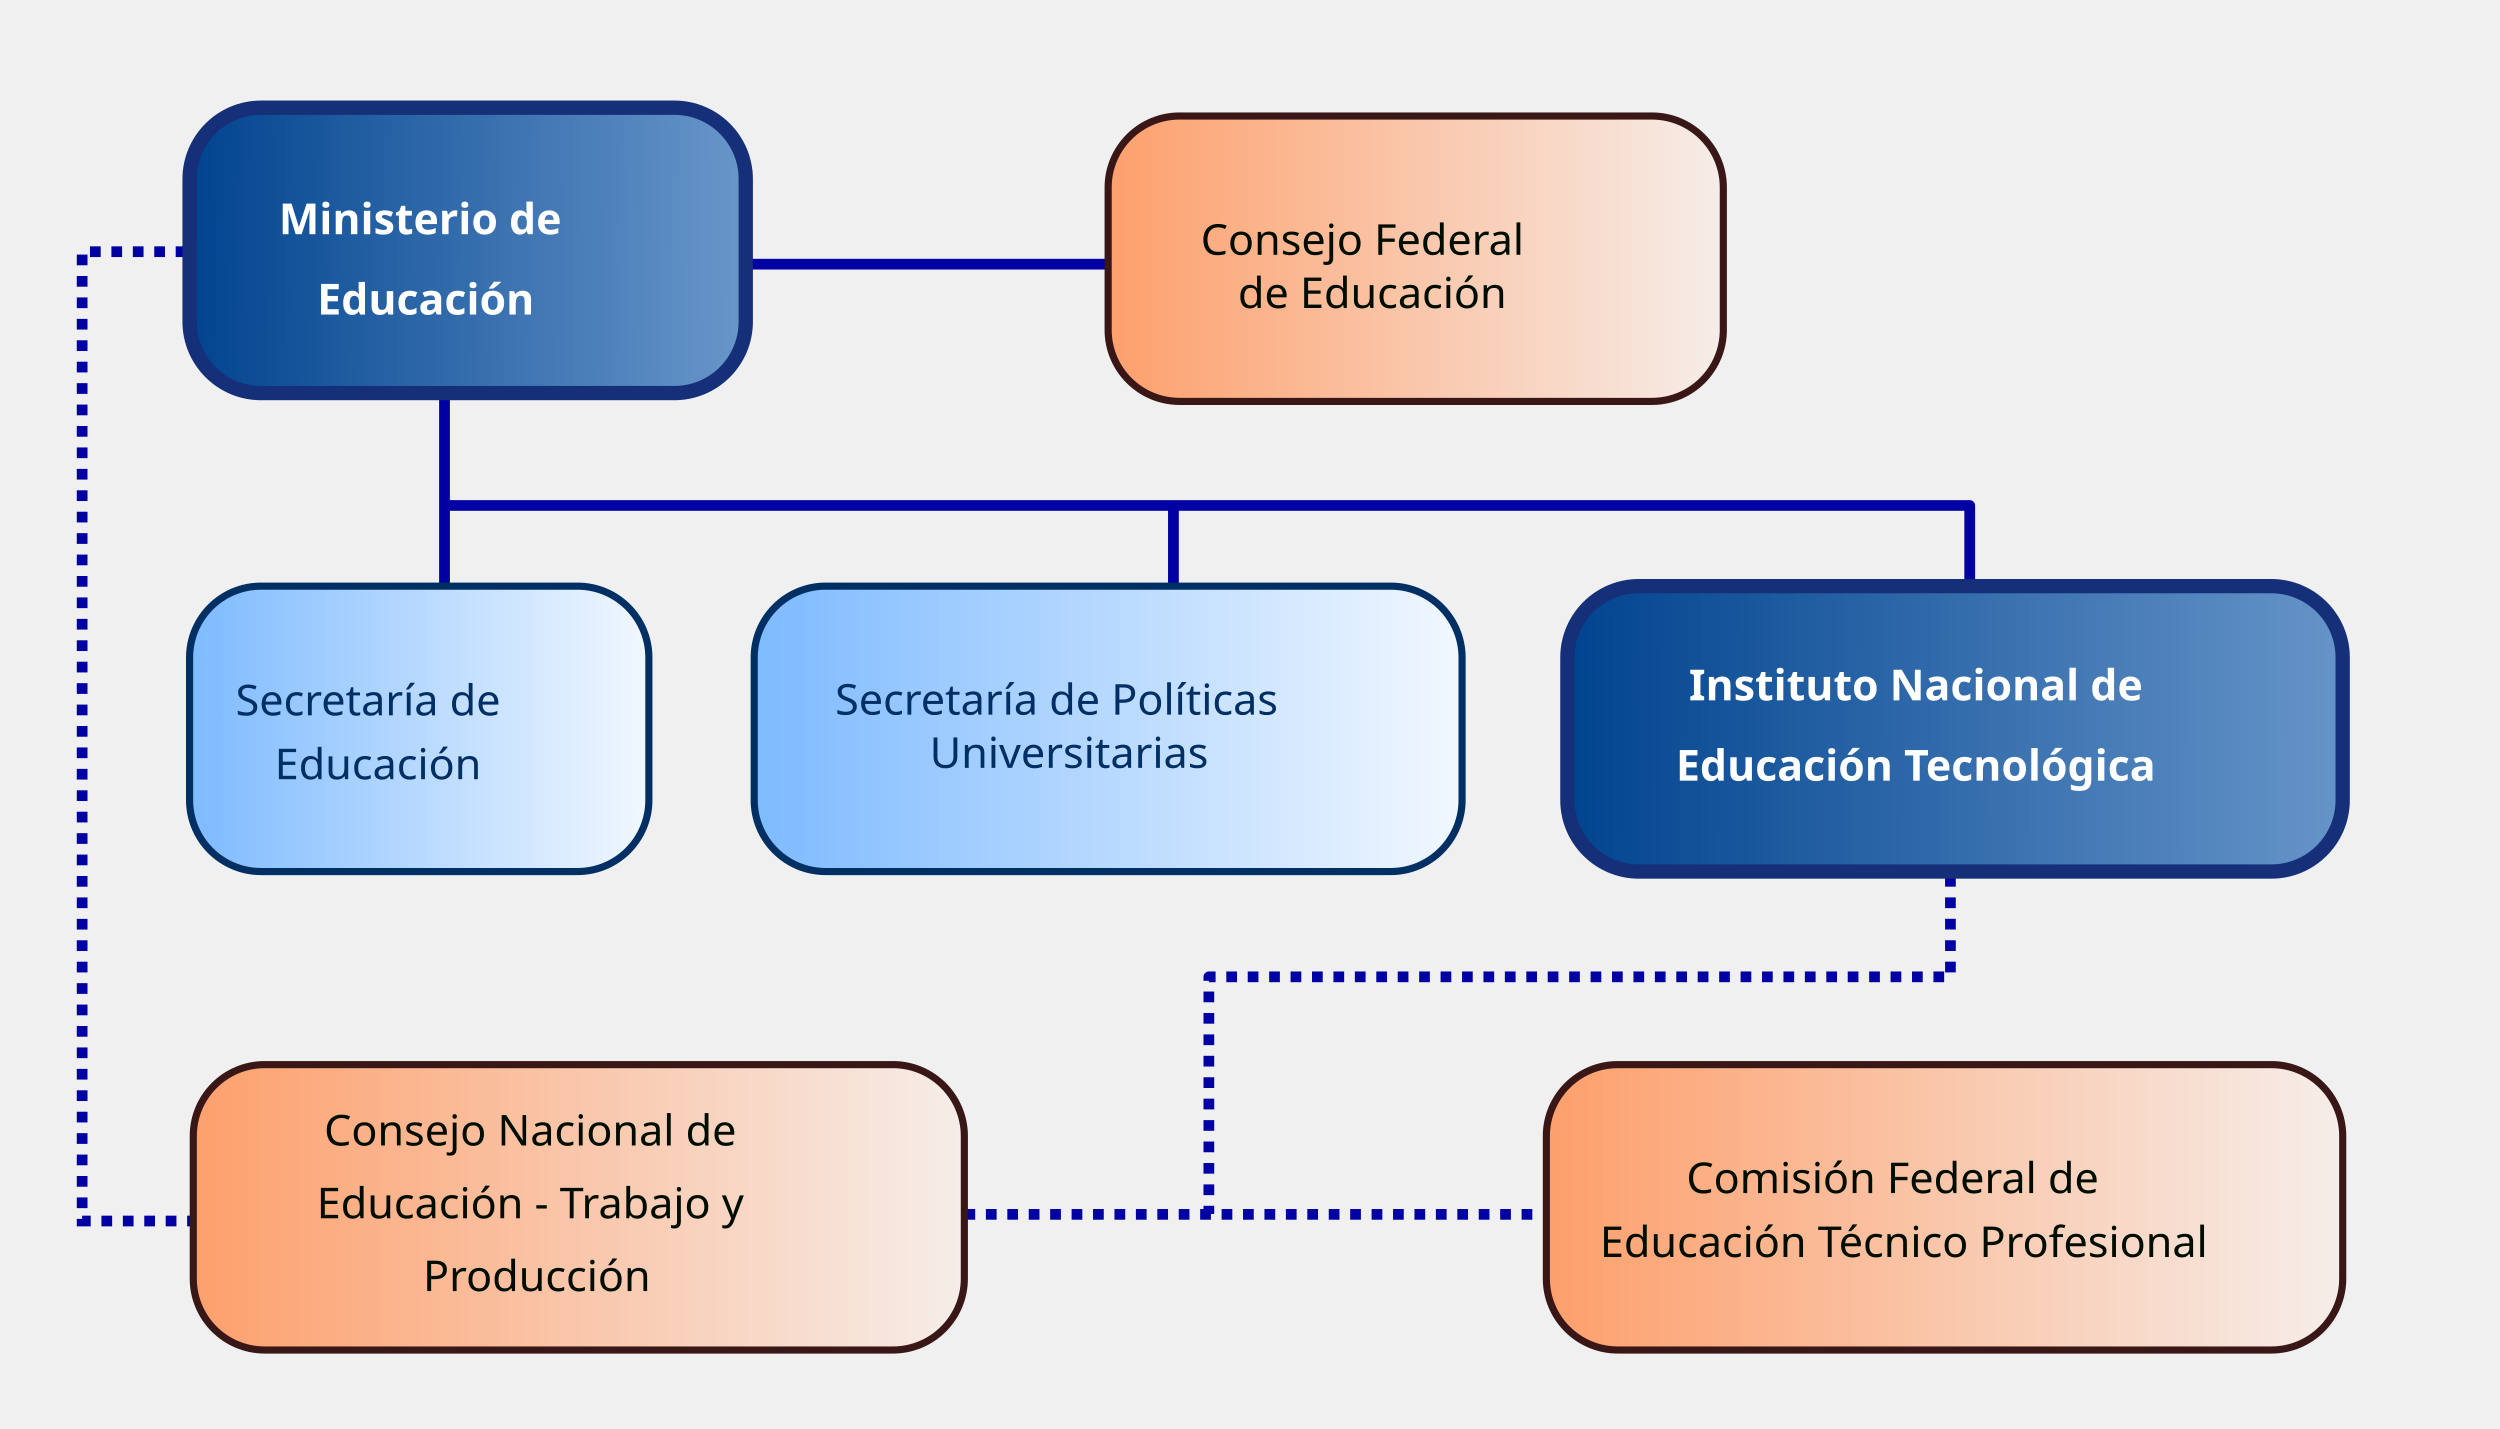
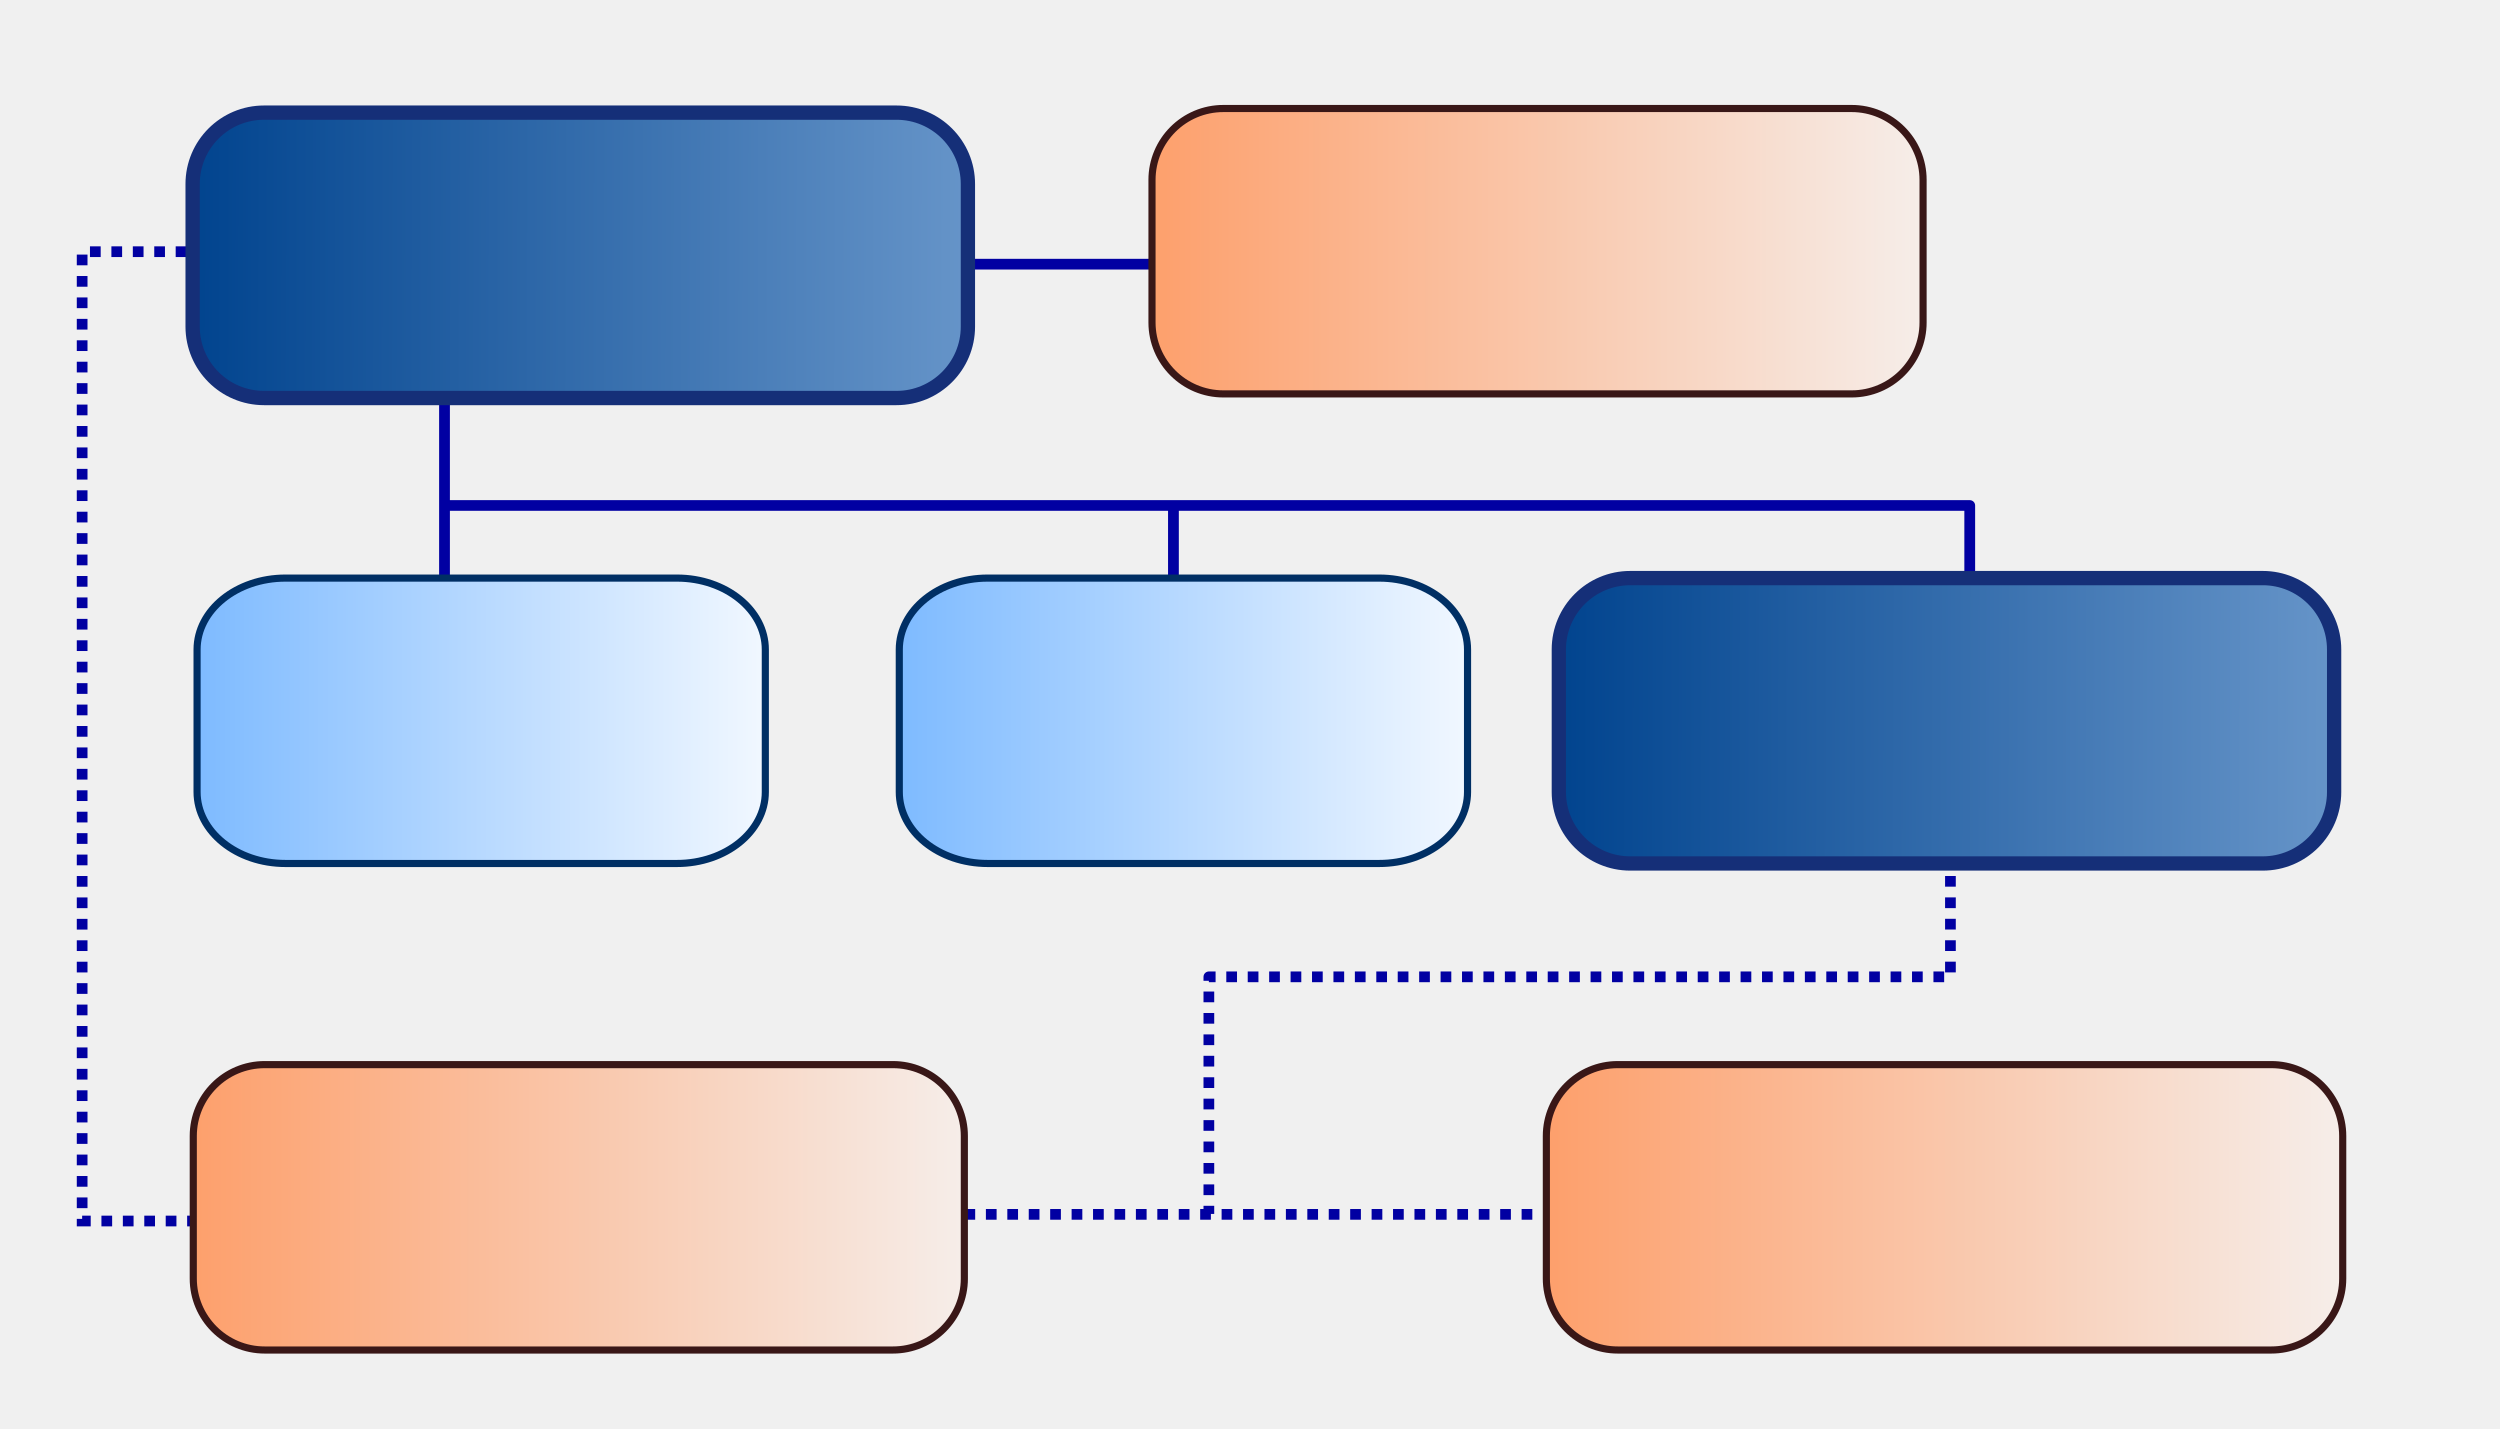
<svg xmlns="http://www.w3.org/2000/svg" xmlns:xlink="http://www.w3.org/1999/xlink" id="svg2" viewBox="0 0 700 400" version="1.2" width="100%" height="100%">
  <defs id="defs4">
    <linearGradient id="linearGradient4011">
      <stop id="stop4013" stop-color="#00438e" offset="0" />
      <stop id="stop4015" stop-color="#aecef2" offset="1" />
    </linearGradient>
    <linearGradient id="linearGradient3600">
      <stop id="stop3602" stop-color="#fd9f6b" offset="0" />
      <stop id="stop3604" stop-color="#f6eeea" offset="1" />
    </linearGradient>
    <linearGradient id="linearGradient3600-0-3">
      <stop id="stop3602-0-1" stop-color="#7dbaff" offset="0" />
      <stop id="stop3604-6-0" stop-color="#f2f8ff" offset="1" />
    </linearGradient>
    <linearGradient id="linearGradient3825" y2="65.926" xlink:href="#linearGradient4011" gradientUnits="userSpaceOnUse" x2="355.33" y1="63.797" x1="94.344" />
    <linearGradient id="linearGradient3833" y2="66.127" xlink:href="#linearGradient3600" gradientUnits="userSpaceOnUse" x2="526.79" y1="66.127" x1="350.54" />
    <linearGradient id="linearGradient3861" y2="331.73" xlink:href="#linearGradient3600" gradientUnits="userSpaceOnUse" x2="314.28" y1="331.73" x1="94.376" />
    <linearGradient id="linearGradient3995" y2="331.73" xlink:href="#linearGradient3600" gradientUnits="userSpaceOnUse" x2="699.21" y1="331.73" x1="474.24" />
    <linearGradient id="linearGradient4021" y2="197.77" xlink:href="#linearGradient3600-0-3" gradientUnits="userSpaceOnUse" x2="452.64" y1="197.77" x1="252.44" />
    <linearGradient id="linearGradient4025" y2="197.77" xlink:href="#linearGradient3600-0-3" gradientUnits="userSpaceOnUse" x2="224.94" y1="197.77" x1="94.344" />
    <linearGradient id="linearGradient4027" y2="198.83" xlink:href="#linearGradient4011" gradientUnits="userSpaceOnUse" x2="853.5" y1="197.77" x1="479.13" />
+     <linearGradient xlink:href="#linearGradient3600-0-3" id="linearGradient3057" gradientUnits="userSpaceOnUse" x1="252.44" y1="197.77" x2="452.64" y2="197.77" />
+     <linearGradient xlink:href="#linearGradient3600" id="linearGradient3065" gradientUnits="userSpaceOnUse" x1="94.376" y1="331.73" x2="314.28" y2="331.73" />
+     <linearGradient xlink:href="#linearGradient3600-0-3" id="linearGradient3101" gradientUnits="userSpaceOnUse" x1="94.344" y1="197.77" x2="224.94" y2="197.77" />
+     <linearGradient xlink:href="#linearGradient3600-0-3" id="linearGradient3108" gradientUnits="userSpaceOnUse" x1="94.344" y1="197.77" x2="224.94" y2="197.77" gradientTransform="matrix(1.237235,0,0,1,-20.52162,-2.257281)" />
+     <linearGradient xlink:href="#linearGradient4011" id="linearGradient3115" gradientUnits="userSpaceOnUse" x1="479.13" y1="197.77" x2="853.5" y2="198.83" gradientTransform="translate(-2.396972,-2.257281)" />
+     <linearGradient xlink:href="#linearGradient3600" id="linearGradient3122" gradientUnits="userSpaceOnUse" x1="474.24" y1="331.73" x2="699.21" y2="331.73" />
+     <linearGradient xlink:href="#linearGradient3600-2" id="linearGradient3065-2" gradientUnits="userSpaceOnUse" x1="94.376" y1="331.73" x2="314.28" y2="331.73" />
+     <linearGradient id="linearGradient3600-2">
+       <stop id="stop3602-6" stop-color="#fd9f6b" offset="0" />
+       <stop id="stop3604-9" stop-color="#f6eeea" offset="1" />
+     </linearGradient>
+     <linearGradient gradientTransform="translate(268.442,-267.7077)" y2="331.73" x2="314.28" y1="331.73" x1="94.376" gradientUnits="userSpaceOnUse" id="linearGradient3156" xlink:href="#linearGradient3600-2" />
+     <linearGradient xlink:href="#linearGradient3600-0-3-5" id="linearGradient3108-2" gradientUnits="userSpaceOnUse" x1="94.344" y1="197.77" x2="224.94" y2="197.77" gradientTransform="matrix(1.237235,0,0,1,-22.61897,0)" />
+     <linearGradient id="linearGradient3600-0-3-5">
+       <stop id="stop3602-0-1-2" stop-color="#7dbaff" offset="0" />
+       <stop id="stop3604-6-0-4" stop-color="#f2f8ff" offset="1" />
+     </linearGradient>
+     <linearGradient y2="197.77" x2="224.94" y1="197.77" x1="94.344" gradientTransform="matrix(1.237235,0,0,1,176.0982,-2.257284)" gradientUnits="userSpaceOnUse" id="linearGradient3190" xlink:href="#linearGradient3600-0-3-5" />
+     <linearGradient xlink:href="#linearGradient4011-5" id="linearGradient3115-5" gradientUnits="userSpaceOnUse" x1="479.13" y1="197.77" x2="853.5" y2="198.83" gradientTransform="translate(-2.396972,-2.257281)" />
+     <linearGradient id="linearGradient4011-5">
+       <stop id="stop4013-0" stop-color="#00438e" offset="0" />
+       <stop id="stop4015-7" stop-color="#aecef2" offset="1" />
+     </linearGradient>
+     <linearGradient y2="198.83" x2="853.5" y1="197.77" x1="479.13" gradientTransform="translate(-388.9359,-132.5852)" gradientUnits="userSpaceOnUse" id="linearGradient3226" xlink:href="#linearGradient4011-5" />
+     <linearGradient xlink:href="#linearGradient4011-5" id="linearGradient3261" gradientUnits="userSpaceOnUse" gradientTransform="translate(-384.9359,-132.5852)" x1="479.13" y1="197.77" x2="853.5" y2="198.83" />
  </defs>
-   <g id="layer1" transform="translate(-42.25951,6.311694)">
-     <g id="g4567" transform="translate(20,-20)" stroke="#0100a2" stroke-linecap="butt" stroke-miterlimit="4" fill="none">
-       <path id="path4142" stroke-linejoin="round" style="stroke-dasharray:3, 3;" d="m568.38,228.96,0,58.243-207.64,0,0,66.385" stroke-dashoffset="0" stroke-width="3" />
-       <path id="path4118-9" stroke-linejoin="miter" style="stroke-dasharray:3, 3;" d="m274.31,353.71,200.22,0" stroke-dashoffset="0" stroke-width="3" />
-       <path id="path4118" stroke-linejoin="miter" style="stroke-dasharray:3,3;" d="m92.451,84.163-47.191,0,0,271.41,60.169,0" stroke-dashoffset="0" stroke-width="3" />
-       <path id="path4114" stroke-linejoin="miter" style="stroke-dasharray:none;" d="m222.23,87.657,123.88,0" stroke-width="3" />
-       <g id="g4109" stroke-linejoin="round" style="stroke-dasharray:none;" transform="matrix(0.4129249,0,0,0.4077043,59.41692,30.1981)">
-         <path id="path4103" style="stroke-dasharray:none;" d="m211.43,215.22,0,171.43" stroke-width="7.312" />
-         <path id="path4105" style="stroke-dasharray:none;" d="m208.57,306.65,1037.1,0,0,94.286" stroke-width="7.312" />
-         <path id="path4107" style="stroke-dasharray:none;" d="m705.71,306.65,0,94.286" stroke-width="7.312" />
+   <g id="layer1" transform="translate(-42.25951,6.311694)" style="display:inline">
+     <g id="g4567" transform="translate(20,-20)" stroke-miterlimit="4" style="fill:none;stroke:#0100a2;stroke-linecap:butt;stroke-miterlimit:4">
+       <path id="path4142" style="stroke-width:3;stroke-linejoin:round;stroke-dasharray:3, 3;stroke-dashoffset:0" d="m 568.38,228.96 0,58.243 -207.64,0 0,66.385" />
+       <path id="path4118-9" style="stroke-width:3;stroke-linejoin:miter;stroke-dasharray:3, 3;stroke-dashoffset:0" d="m 274.31,353.71 200.22,0" />
+       <path id="path4118" style="stroke-width:3;stroke-linejoin:miter;stroke-dasharray:3, 3;stroke-dashoffset:0" d="m 92.451,84.163 -47.191,0 0,271.41 60.169,0" />
+       <path id="path4114" style="stroke-width:3;stroke-linejoin:miter;stroke-dasharray:none" d="m 222.23,87.657 123.88,0" />
+       <g id="g4109" style="stroke-linejoin:round;stroke-dasharray:none" transform="matrix(0.4129249,0,0,0.4077043,59.41692,30.1981)">
+         <path id="path4103" style="stroke-width:7.312;stroke-dasharray:none" d="m 211.43,215.22 0,171.43" />
+         <path id="path4105" style="stroke-width:7.312;stroke-dasharray:none" d="m 208.57,306.65 1037.1,0 0,94.286" />
+         <path id="path4107" style="stroke-width:7.312;stroke-dasharray:none" d="m 705.71,306.65 0,94.286" />
      </g>
    </g>
-     <g id="g_inet">
-       <rect id="rect4476" stroke-linejoin="round" style="stroke-dasharray:none;" rx="20" ry="20" height="79.91" width="217.08" stroke="#152f78" stroke-miterlimit="4" y="157.81" x="481.13" stroke-width="4" fill="url(#linearGradient4027)" />
-       <text id="text4303-1" style="writing-mode:lr-tb;text-anchor:middle;text-align:center;" font-weight="bold" xml:space="preserve" font-size="12px" font-style="normal" line-height="125%" font-stretch="normal" font-variant="normal" y="189.779" x="589.601" font-family="Sans" fill="#ffffff">
-         <tspan id="tspan4305-5" style="writing-mode:lr-tb;text-anchor:middle;text-align:center;" line-height="125%" y="189.779" x="592.73">Instituto Nacional de</tspan>
-         <tspan id="tspan4309-9" style="writing-mode:lr-tb;text-anchor:middle;text-align:center;" line-height="125%" y="212.279" x="589.601">Educación Tecnológica</tspan>
-       </text>
-       <rect id="rect3590-39-0-5" stroke-opacity="0" fill-opacity="0" rx="20" ry="20" height="79.91" width="217.08" stroke-miterlimit="4" y="157.81" x="481.13" />
+     <rect style="fill-opacity:0;stroke-miterlimit:4;stroke-opacity:0" x="253.44" y="157.81" stroke-miterlimit="4" width="198.2" height="79.91" ry="20" rx="20" id="rect3590-39-0" />
+     <rect style="fill-opacity:0;stroke-miterlimit:4;stroke-opacity:0" x="96.376" y="291.78" stroke-miterlimit="4" width="215.9" height="79.91" ry="20" rx="20" id="rect3590-3-0" />
+     <g id="layer2" style="display:inline">
+       <rect style="fill-opacity:0;stroke-miterlimit:4;stroke-opacity:0" x="481.13" y="157.81" stroke-miterlimit="4" width="217.08" height="79.91" ry="20" rx="20" id="rect3590-39-0-5" />
+       <rect style="fill-opacity:0;stroke-miterlimit:4;stroke-opacity:0" x="95.344" y="157.81" stroke-miterlimit="4" width="128.6" height="79.91" ry="20" rx="20" id="rect4451" />
+       <rect style="fill-opacity:0;stroke-miterlimit:4;stroke-opacity:0" x="475.24" y="291.78" stroke-miterlimit="4" width="222.98" height="79.91" ry="20" rx="20" id="rect3590-3-0-6" />
    </g>
-     <g id="g_consejo_educ">
-       <rect id="rect3590-3" stroke-linejoin="round" style="stroke-dasharray:none;" rx="20" ry="20" height="79.91" width="172.25" stroke="#391717" stroke-miterlimit="4" y="26.172" x="352.54" stroke-width="2" fill="url(#linearGradient3833)" />
-       <text id="text4313" style="writing-mode:lr-tb;text-anchor:middle;text-align:center;" font-weight="normal" xml:space="preserve" transform="scale(1.006382,0.9936584)" font-style="normal" line-height="125%" font-stretch="normal" font-size="12px" font-variant="normal" y="65.44" x="434.723" font-family="Sans" fill="#000d00">
-         <tspan id="tspan3841" x="436.633" y="65.44">Consejo Federal </tspan>
-         <tspan id="tspan3843" x="434.723" y="80.44">de Educación</tspan>
-       </text>
-       <rect id="rect3590-3-04" opacity="0" rx="20" ry="20" height="79.91" width="172.25" y="26.172" x="352.54" stroke-width="2" />
+     <g id="layer3" style="display:inline">
+       <rect x="96.376" y="291.78" stroke-miterlimit="4" width="215.9" height="79.91" ry="20" rx="20" style="fill:url(#linearGradient3065);stroke:#391717;stroke-width:2;stroke-linejoin:round;stroke-miterlimit:4;stroke-dasharray:none;display:inline" id="rect4486" />
+       <rect x="475.24" y="291.78" stroke-miterlimit="4" width="222.98" height="79.91" ry="20" rx="20" style="fill:url(#linearGradient3122);stroke:#391717;stroke-width:2;stroke-linejoin:round;stroke-miterlimit:4;stroke-dasharray:none;display:inline" id="rect4488" />
+       <rect x="364.818" y="24.072" stroke-miterlimit="4" width="215.9" height="79.91" ry="20" rx="20" style="fill:url(#linearGradient3156);stroke:#391717;stroke-width:2;stroke-linejoin:round;stroke-miterlimit:4;stroke-dasharray:none;display:inline" id="rect4486-1" />
    </g>
-     <g id="g_secretaria_educ">
-       <rect id="rect3590-39" stroke-linejoin="round" style="stroke-dasharray:none;" rx="20" ry="20" height="79.91" width="128.6" stroke="#002f64" stroke-miterlimit="4" y="157.81" x="95.344" stroke-width="2" fill="url(#linearGradient4025)" />
-       <text id="text4331" style="writing-mode:lr-tb;text-anchor:middle;text-align:center;" font-weight="normal" xml:space="preserve" transform="scale(1.006382,0.9936584)" font-style="normal" line-height="150%" font-stretch="normal" font-size="12px" font-variant="normal" y="195.217" x="158.089" font-family="Sans" fill="#002f64">
-         <tspan id="tspan3944" x="159.999" y="195.217">Secretaría de </tspan>
-         <tspan id="tspan3968" x="158.089" y="213.217">Educación</tspan>
-       </text>
-       <rect id="rect4451" stroke-opacity="0" fill-opacity="0" rx="20" ry="20" height="79.91" width="128.6" stroke-miterlimit="4" y="157.81" x="95.344" />
+     <g id="layer4" style="display:inline">
+       <rect x="478.733" y="155.553" stroke-miterlimit="4" width="217.08" height="79.91" ry="20" rx="20" style="fill:url(#linearGradient3115);stroke:#152f78;stroke-width:4;stroke-linejoin:round;stroke-miterlimit:4;stroke-dasharray:none;display:inline" id="rect4476" />
+       <rect x="96.194" y="25.225" stroke-miterlimit="4" width="217.08" height="79.91" ry="20" rx="20" style="fill:url(#linearGradient3261);stroke:#152f78;stroke-width:4;stroke-linejoin:round;stroke-miterlimit:4;stroke-dasharray:none;display:inline" id="rect4476-3" />
    </g>
-     <g id="g_secretaria_politicas">
-       <rect id="rect4474" stroke-linejoin="round" style="stroke-dasharray:none;" rx="20" ry="20" height="79.91" width="198.2" stroke="#002f64" stroke-miterlimit="4" y="157.81" x="253.44" stroke-width="2" fill="url(#linearGradient4021)" />
-       <text id="text4342" font-weight="normal" xml:space="preserve" font-variant="normal" transform="scale(1.006382,0.9936584)" line-height="125%" font-stretch="normal" font-size="12px" font-style="normal" y="195.023" x="349.993" font-family="Sans" fill="#002f64">
-         <tspan id="tspan3890" style="writing-mode:lr-tb;text-anchor:middle;text-align:center;" line-height="125%" y="195.023" x="349.993">Secretaría de Políticas</tspan>
-         <tspan id="tspan3892" style="writing-mode:lr-tb;text-anchor:middle;text-align:center;" line-height="125%" y="210.023" x="351.903">Universitarias </tspan>
-       </text>
-       <rect id="rect3590-39-0" stroke-opacity="0" fill-opacity="0" rx="20" ry="20" height="79.91" width="198.2" stroke-miterlimit="4" y="157.81" x="253.44" />
-     </g>
-     <g id="g_consejo_etp">
-       <rect id="rect4486" stroke-linejoin="round" style="stroke-dasharray:none;" rx="20" ry="20" height="79.91" width="215.9" stroke="#391717" stroke-miterlimit="4" y="291.78" x="96.376" stroke-width="2" fill="url(#linearGradient3861)" />
-       <text id="text4412" style="writing-mode:lr-tb;text-anchor:middle;text-align:center;" font-weight="normal" xml:space="preserve" transform="scale(1.006382,0.9936584)" font-style="normal" line-height="125%" font-stretch="normal" font-size="12px" font-variant="normal" y="316.424" x="202.278" font-family="Sans" fill="#000d00">
-         <tspan id="tspan4414" style="writing-mode:lr-tb;text-anchor:middle;text-align:center;" line-height="125%" y="316.424" x="205.131">Consejo Nacional de </tspan>
-         <tspan id="tspan4418" style="writing-mode:lr-tb;text-anchor:middle;text-align:center;" line-height="125%" y="336.939" x="205.131">Educación - Trabajo y </tspan>
-         <tspan id="tspan4422" style="writing-mode:lr-tb;text-anchor:middle;text-align:center;" line-height="125%" y="357.454" x="202.278">Producción</tspan>
-       </text>
-       <rect id="rect3590-3-0" stroke-opacity="0" fill-opacity="0" rx="20" ry="20" height="79.91" width="215.9" stroke-miterlimit="4" y="291.78" x="96.376" />
-     </g>
-     <g id="g_comision_etp">
-       <rect id="rect4488" stroke-linejoin="round" style="stroke-dasharray:none;" rx="20" ry="20" height="79.91" width="222.98" stroke="#391717" stroke-miterlimit="4" y="291.78" x="475.24" stroke-width="2" fill="url(#linearGradient3995)" />
-       <text id="text4440" style="font-size:12px;font-style:normal;font-variant:normal;font-weight:normal;font-stretch:normal;text-align:center;line-height:150%;writing-mode:lr-tb;text-anchor:middle;fill:#000d00;font-family:Sans" font-weight="normal" xml:space="preserve" transform="scale(1.006382,0.9936584)" font-style="normal" line-height="150%" font-stretch="normal" font-size="12px" font-variant="normal" y="329.846" x="582.595">
-         <tspan id="tspan3952" x="582.595" y="329.846">Comisión Federal de</tspan>
-         <tspan id="tspan3956" x="582.595" y="347.846">Educación Técnico Profesional</tspan>
-       </text>
-       <rect id="rect3590-3-0-6" stroke-opacity="0" fill-opacity="0" rx="20" ry="20" height="79.91" width="222.98" stroke-miterlimit="4" y="291.78" x="475.24" />
-     </g>
-     <g id="g_ministerio">
-       <rect id="rect4490" stroke-linejoin="round" style="stroke-dasharray:none;" rx="20" ry="20" height="79.91" width="155.73" stroke="#152f78" stroke-miterlimit="4" y="23.842" x="95.344" stroke-width="4" fill="url(#linearGradient3825)" />
-       <text id="text4303" style="writing-mode:lr;text-anchor:middle;text-align:center;" font-weight="bold" xml:space="preserve" font-size="12px" font-style="normal" line-height="125%" font-stretch="normal" font-variant="normal" y="59.258" x="172.384" font-family="Sans" fill="#ffffff">
-         <tspan id="tspan4305" style="writing-mode:lr;text-anchor:middle;text-align:center;" line-height="125%" y="59.258" x="175.513">Ministerio de </tspan>
-         <tspan id="tspan4309" style="writing-mode:lr;text-anchor:middle;text-align:center;" line-height="125%" y="81.758" x="172.384">Educación</tspan>
-       </text>
-       <rect id="rect3590" stroke-opacity="0" fill-opacity="0" rx="20" ry="20" height="79.91" width="155.73" stroke-miterlimit="4" y="23.842" x="95.344" />
+     <g id="layer5" style="display:inline">
+       <rect x="97.441" y="155.553" stroke-miterlimit="4" width="159.108" height="79.91" ry="20" rx="24.745" style="fill:url(#linearGradient3108);stroke:#002f64;stroke-width:2;stroke-linejoin:round;stroke-miterlimit:4;stroke-dasharray:none;display:inline" id="rect3590-39" />
+       <rect x="294.061" y="155.553" stroke-miterlimit="4" width="159.108" height="79.91" ry="20" rx="24.745" style="fill:url(#linearGradient3190);stroke:#002f64;stroke-width:2;stroke-linejoin:round;stroke-miterlimit:4;stroke-dasharray:none;display:inline" id="rect3590-39-4" />
    </g>
  </g>
</svg>
